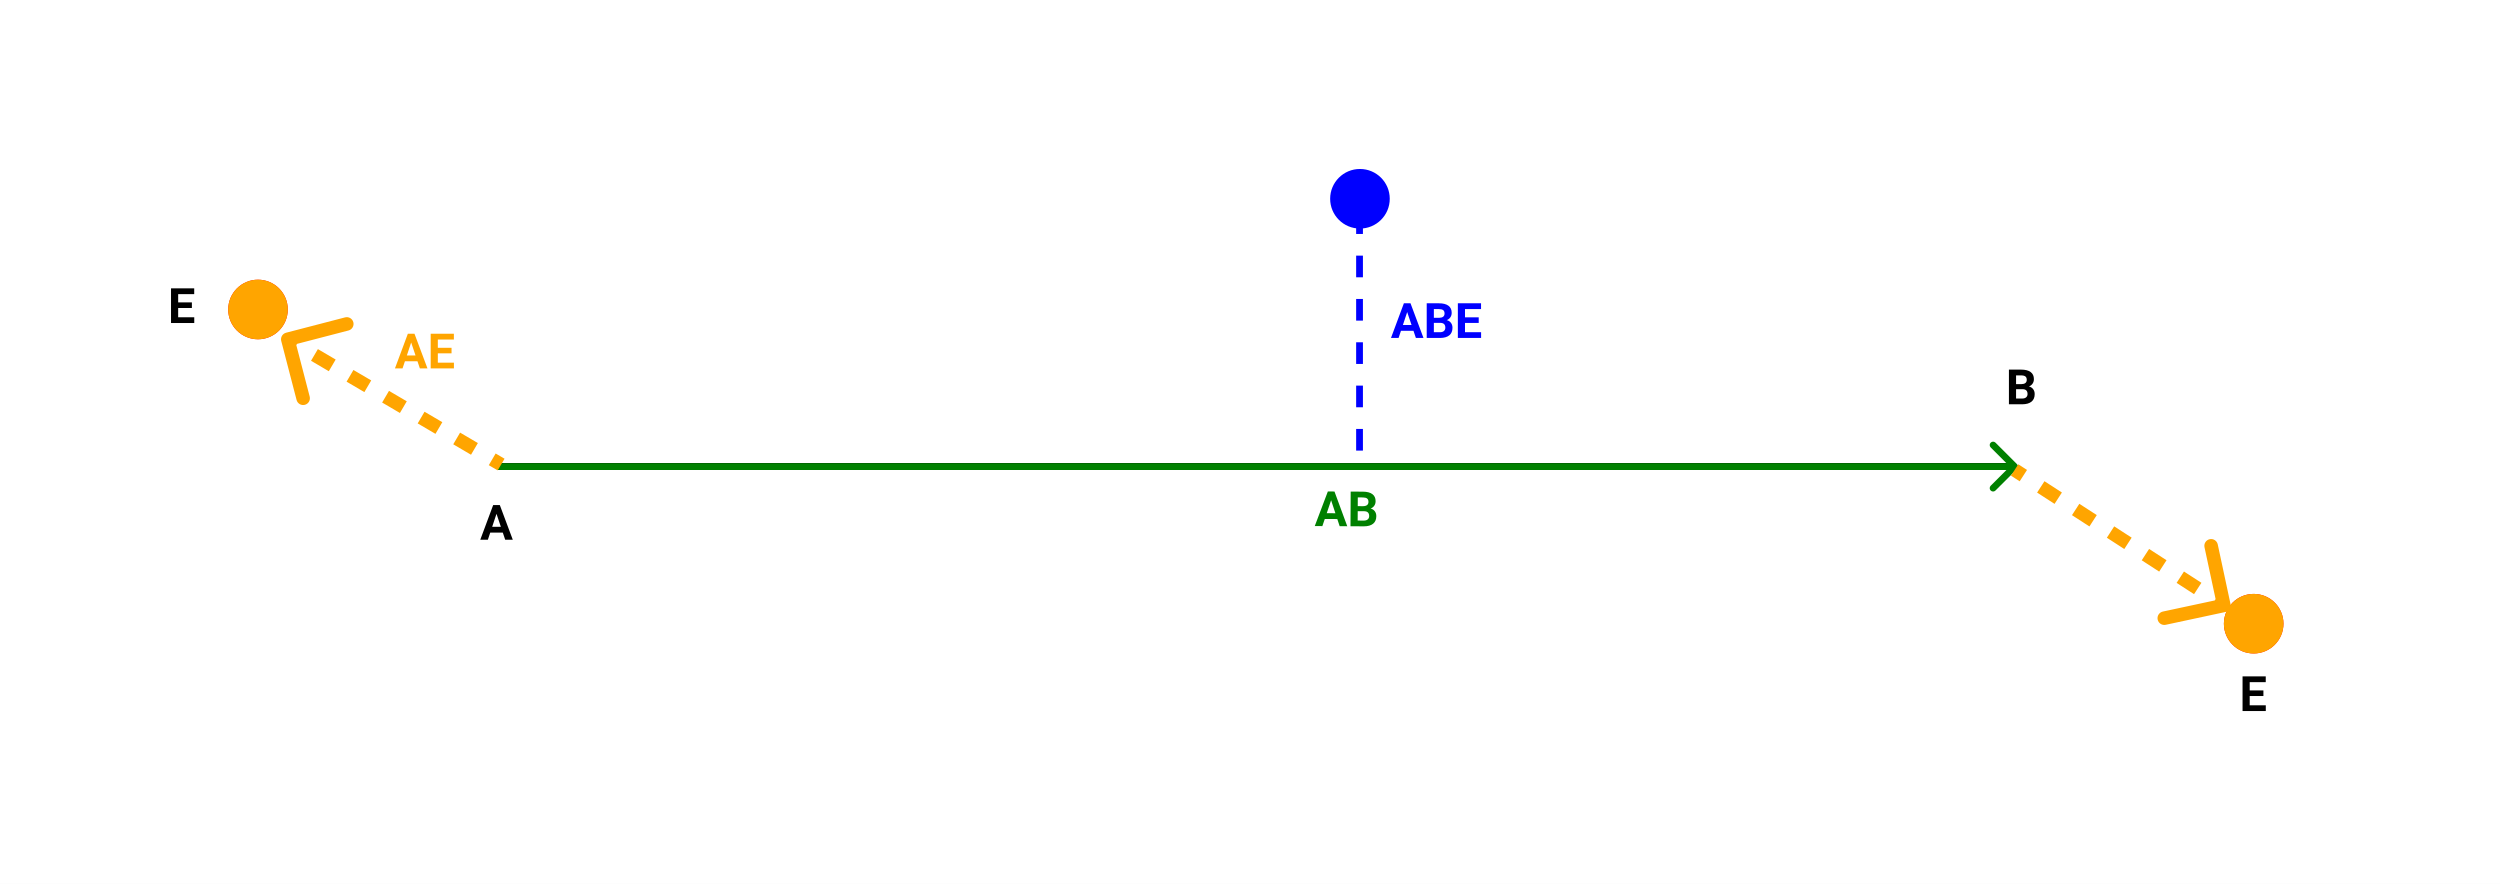
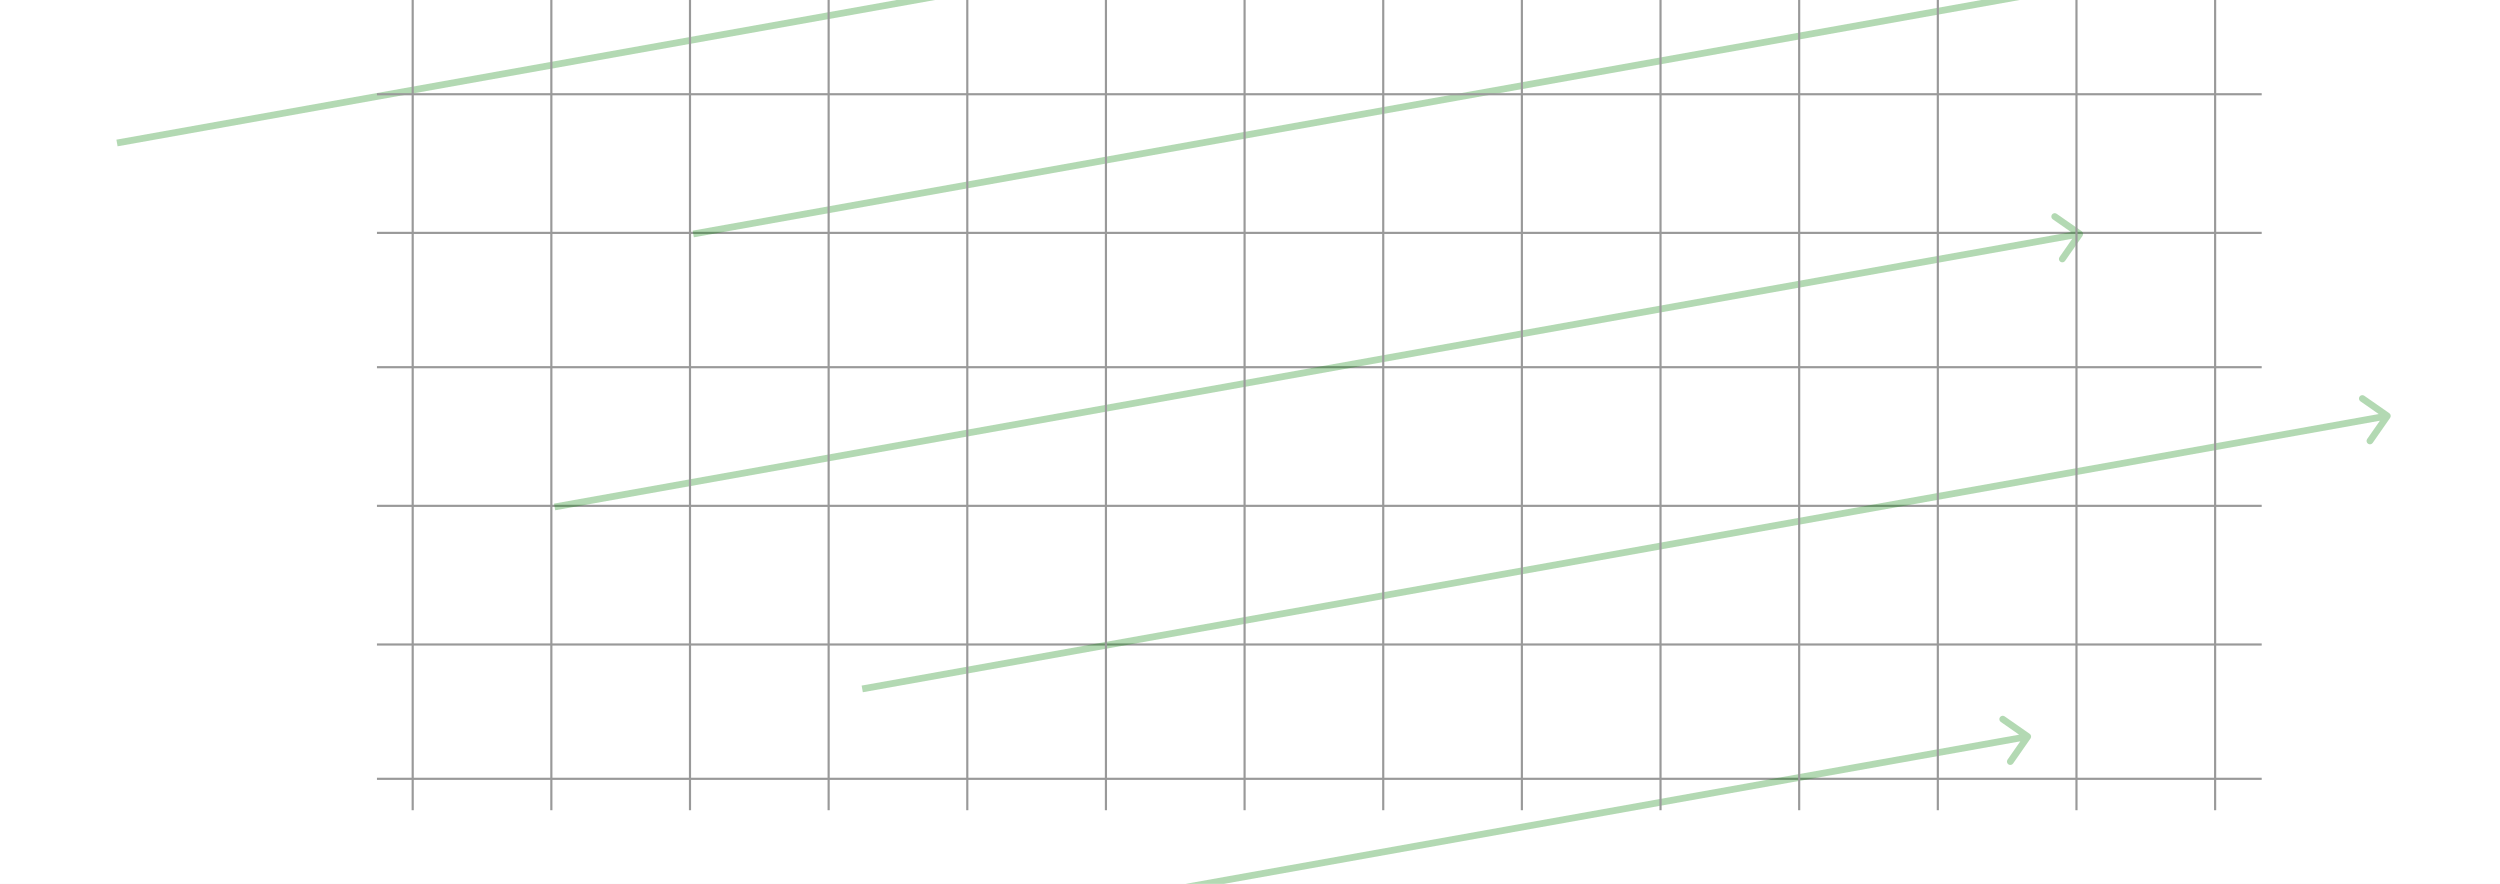
<svg xmlns="http://www.w3.org/2000/svg" width="577" height="204" viewBox="0 0 577 204" fill="none">
-   <rect width="577" height="204" fill="white" />
-   <line x1="114.719" y1="107.688" x2="465.29" y2="107.688" stroke="black" stroke-width="1.563" />
-   <circle cx="520.15" cy="143.949" r="6.877" fill="#FF0000" />
-   <circle cx="520.15" cy="143.949" r="6.877" fill="#FFA500" />
-   <line x1="114.719" y1="107.688" x2="465.29" y2="107.688" stroke="black" stroke-width="1.563" />
-   <path d="M465.53 108.241C465.835 107.936 465.835 107.441 465.53 107.136L460.557 102.163C460.252 101.857 459.757 101.857 459.452 102.163C459.146 102.468 459.146 102.963 459.452 103.268L463.872 107.688L459.452 112.109C459.146 112.414 459.146 112.909 459.452 113.214C459.757 113.52 460.252 113.52 460.557 113.214L465.53 108.241ZM114.719 108.47H464.978V106.907H114.719V108.47Z" fill="#008000" />
-   <path d="M308.648 119.795L305.758 119.78L305.2 121.425L303.447 121.416L306.467 113.431L307.995 113.44L310.947 121.456L309.194 121.446L308.648 119.795ZM306.21 118.447L308.21 118.457L307.22 115.458L306.21 118.447ZM311.694 121.459L311.736 113.459L314.539 113.474C315.509 113.479 316.245 113.67 316.745 114.046C317.245 114.419 317.493 114.964 317.489 115.682C317.487 116.074 317.384 116.42 317.181 116.719C316.978 117.015 316.697 117.231 316.337 117.368C316.747 117.473 317.068 117.682 317.301 117.994C317.537 118.307 317.654 118.688 317.652 119.139C317.648 119.908 317.399 120.489 316.906 120.883C316.414 121.276 315.713 121.473 314.804 121.476L311.694 121.459ZM313.361 117.985L313.35 120.144L314.762 120.151C315.15 120.153 315.453 120.063 315.67 119.881C315.891 119.696 316.002 119.44 316.004 119.114C316.007 118.381 315.63 118.007 314.872 117.992L313.361 117.985ZM313.367 116.82L314.587 116.826C315.419 116.816 315.836 116.486 315.84 115.838C315.841 115.475 315.737 115.215 315.525 115.056C315.317 114.894 314.986 114.812 314.532 114.809L313.378 114.803L313.367 116.82Z" fill="#008000" />
-   <path d="M513.436 140.493C513.858 140.403 514.126 139.987 514.036 139.565L512.563 132.688C512.473 132.266 512.058 131.997 511.636 132.087C511.214 132.178 510.945 132.593 511.035 133.015L512.344 139.128L506.231 140.437C505.809 140.528 505.54 140.943 505.63 141.365C505.721 141.787 506.136 142.056 506.558 141.966L513.436 140.493ZM464.552 109.126L466.564 110.428L467.413 109.116L465.401 107.814L464.552 109.126ZM470.589 113.033L474.613 115.638L475.463 114.326L471.438 111.721L470.589 113.033ZM478.638 118.243L482.663 120.848L483.512 119.536L479.487 116.931L478.638 118.243ZM486.687 123.453L490.712 126.058L491.561 124.746L487.537 122.141L486.687 123.453ZM494.737 128.663L498.761 131.268L499.61 129.956L495.586 127.351L494.737 128.663ZM502.786 133.873L506.81 136.478L507.66 135.165L503.635 132.561L502.786 133.873ZM510.835 139.082L512.847 140.385L513.697 139.073L511.684 137.77L510.835 139.082ZM513.599 141.257C514.443 141.076 514.981 140.246 514.8 139.402L511.855 125.647C511.674 124.803 510.843 124.265 509.999 124.446C509.155 124.627 508.617 125.457 508.798 126.301L511.416 138.528L499.19 141.146C498.346 141.327 497.808 142.158 497.989 143.002C498.17 143.846 499 144.383 499.844 144.203L513.599 141.257ZM464.127 109.782L466.14 111.084L467.838 108.46L465.826 107.158L464.127 109.782ZM470.164 113.689L474.189 116.294L475.887 113.67L471.863 111.065L470.164 113.689ZM478.213 118.899L482.238 121.504L483.937 118.88L479.912 116.275L478.213 118.899ZM486.263 124.109L490.287 126.714L491.986 124.09L487.961 121.485L486.263 124.109ZM494.312 129.319L498.337 131.924L500.035 129.3L496.01 126.695L494.312 129.319ZM502.361 134.529L506.386 137.134L508.084 134.509L504.06 131.904L502.361 134.529ZM510.41 139.739L512.423 141.041L514.121 138.417L512.109 137.114L510.41 139.739Z" fill="#FFA500" />
-   <path d="M116.042 122.917H113.151L112.602 124.565H110.849L113.827 116.565H115.355L118.349 124.565H116.597L116.042 122.917ZM113.596 121.582H115.596L114.591 118.587L113.596 121.582Z" fill="black" />
-   <path d="M463.66 93.307V85.306H466.462C467.433 85.306 468.169 85.493 468.671 85.867C469.173 86.237 469.424 86.781 469.424 87.499C469.424 87.891 469.323 88.237 469.121 88.537C468.92 88.834 468.64 89.052 468.281 89.191C468.691 89.294 469.013 89.501 469.248 89.812C469.486 90.123 469.605 90.504 469.605 90.955C469.605 91.724 469.36 92.307 468.869 92.702C468.378 93.098 467.678 93.299 466.77 93.307H463.66ZM465.308 89.823V91.982H466.72C467.109 91.982 467.411 91.891 467.627 91.708C467.847 91.521 467.957 91.264 467.957 90.938C467.957 90.206 467.577 89.834 466.819 89.823H465.308ZM465.308 88.658H466.528C467.359 88.643 467.775 88.312 467.775 87.663C467.775 87.301 467.669 87.041 467.457 86.883C467.248 86.722 466.916 86.641 466.462 86.641H465.308V88.658Z" fill="black" />
-   <path d="M522.395 160.641H519.23V162.784H522.944V164.108H517.582V156.108H522.933V157.443H519.23V159.35H522.395V160.641Z" fill="black" />
-   <path d="M326.231 76.352H323.341L322.791 78H321.038L324.017 70H325.544L328.539 78H326.786L326.231 76.352ZM323.786 75.016H325.786L324.78 72.022L323.786 75.016ZM329.286 78V70H332.088C333.059 70 333.795 70.186 334.297 70.56C334.799 70.93 335.05 71.474 335.05 72.192C335.05 72.584 334.949 72.93 334.748 73.231C334.546 73.527 334.266 73.745 333.907 73.884C334.317 73.987 334.64 74.194 334.874 74.505C335.112 74.817 335.231 75.198 335.231 75.648C335.231 76.418 334.986 77 334.495 77.396C334.004 77.791 333.305 77.993 332.396 78H329.286ZM330.935 74.516V76.676H332.347C332.735 76.676 333.037 76.584 333.253 76.401C333.473 76.214 333.583 75.958 333.583 75.632C333.583 74.899 333.204 74.527 332.446 74.516H330.935ZM330.935 73.351H332.154C332.986 73.337 333.402 73.005 333.402 72.357C333.402 71.994 333.295 71.734 333.083 71.577C332.874 71.415 332.543 71.335 332.088 71.335H330.935V73.351ZM341.287 74.533H338.122V76.676H341.836V78H336.473V70H341.825V71.335H338.122V73.242H341.287V74.533Z" fill="#0000FF" />
-   <circle cx="59.545" cy="71.429" r="6.877" transform="rotate(180 59.5449 71.4286)" fill="#FF0000" />
-   <circle cx="59.545" cy="71.429" r="6.877" transform="rotate(180 59.5449 71.4286)" fill="#FFA500" />
-   <path d="M66.227 77.549C65.809 77.657 65.558 78.084 65.667 78.502L67.437 85.309C67.545 85.726 67.972 85.977 68.39 85.868C68.807 85.76 69.058 85.333 68.949 84.915L67.376 78.865L73.427 77.291C73.844 77.183 74.095 76.756 73.986 76.339C73.878 75.921 73.451 75.67 73.033 75.779L66.227 77.549ZM116.052 106.546L114.001 105.341L113.209 106.689L115.26 107.894L116.052 106.546ZM109.898 102.932L105.795 100.522L105.004 101.87L109.106 104.279L109.898 102.932ZM101.692 98.112L97.59 95.703L96.798 97.051L100.901 99.46L101.692 98.112ZM93.487 93.293L89.384 90.884L88.593 92.231L92.695 94.641L93.487 93.293ZM85.281 88.474L81.178 86.065L80.387 87.412L84.49 89.822L85.281 88.474ZM77.076 83.655L72.973 81.246L72.181 82.593L76.284 85.003L77.076 83.655ZM68.87 78.836L66.819 77.631L66.027 78.979L68.079 80.184L68.87 78.836ZM66.03 76.792C65.194 77.01 64.693 77.863 64.91 78.698L68.45 92.312C68.667 93.148 69.521 93.649 70.356 93.432C71.192 93.215 71.693 92.361 71.475 91.526L68.329 79.424L80.43 76.278C81.266 76.061 81.767 75.207 81.55 74.372C81.332 73.537 80.479 73.035 79.644 73.253L66.03 76.792ZM116.448 105.872L114.396 104.667L112.813 107.363L114.865 108.567L116.448 105.872ZM110.294 102.258L106.191 99.848L104.608 102.544L108.711 104.953L110.294 102.258ZM102.088 97.439L97.985 95.029L96.402 97.724L100.505 100.134L102.088 97.439ZM93.883 92.619L89.78 90.21L88.197 92.905L92.299 95.315L93.883 92.619ZM85.677 87.8L81.574 85.391L79.991 88.086L84.094 90.496L85.677 87.8ZM77.472 82.981L73.369 80.572L71.786 83.267L75.888 85.677L77.472 82.981ZM69.266 78.162L67.215 76.957L65.632 79.653L67.683 80.858L69.266 78.162Z" fill="#FFA500" />
-   <path d="M44.286 71.085H41.121V73.228H44.835V74.552H39.472V66.551H44.824V67.887H41.121V69.793H44.286V71.085Z" fill="black" />
-   <path d="M96.348 83.375H93.458L92.909 85.023H91.156L94.134 77.023H95.661L98.656 85.023H96.903L96.348 83.375ZM93.903 82.04H95.903L94.898 79.045L93.903 82.04ZM104.217 81.556H101.052V83.699H104.766V85.023H99.403V77.023H104.755V78.358H101.052V80.265H104.217V81.556Z" fill="#FFA500" />
-   <line x1="313.781" y1="49" x2="313.781" y2="106.829" stroke="#0000FF" stroke-width="1.563" stroke-dasharray="5 5" />
-   <circle cx="313.877" cy="45.877" r="6.877" transform="rotate(180 313.877 45.8769)" fill="#0000FF" />
+   <g clip-path="url(#clip0)">
+     <rect width="577" height="204" fill="white" />
+     <line x1="87" y1="116.75" x2="522" y2="116.75" stroke="#999999" stroke-width="0.5" />
+     <line x1="87" y1="84.75" x2="522" y2="84.75" stroke="#999999" stroke-width="0.5" />
+     <line x1="87" y1="179.75" x2="522" y2="179.75" stroke="#999999" stroke-width="0.5" />
+     <line x1="87" y1="53.75" x2="522" y2="53.75" stroke="#999999" stroke-width="0.5" />
+     <line x1="87" y1="148.75" x2="522" y2="148.75" stroke="#999999" stroke-width="0.5" />
+     <path d="M480.641 54.447C480.888 54.092 480.801 53.605 480.447 53.359L474.675 49.339C474.321 49.093 473.834 49.18 473.587 49.534C473.34 49.888 473.428 50.375 473.782 50.622L478.912 54.195L475.339 59.325C475.093 59.679 475.18 60.166 475.534 60.413C475.888 60.66 476.375 60.572 476.622 60.218L480.641 54.447ZM128.138 117.769L480.138 54.769L479.862 53.231L127.862 116.231L128.138 117.769Z" fill="#008000" fill-opacity="0.3" />
+     <path d="M512.641 -8.553C512.888 -8.908 512.801 -9.395 512.447 -9.641L506.675 -13.661C506.321 -13.907 505.834 -13.82 505.587 -13.466C505.34 -13.112 505.428 -12.625 505.782 -12.378L510.912 -8.805L507.339 -3.675C507.093 -3.321 507.18 -2.834 507.534 -2.587C507.888 -2.34 508.375 -2.428 508.622 -2.782L512.641 -8.553ZM160.138 54.769L512.138 -8.231L511.862 -9.769L159.862 53.231L160.138 54.769Z" fill="#008000" fill-opacity="0.3" />
+     <path d="M551.641 96.447C551.888 96.092 551.801 95.605 551.447 95.359L545.675 91.339C545.321 91.093 544.834 91.18 544.587 91.534C544.34 91.888 544.428 92.375 544.782 92.622L549.912 96.195L546.339 101.325C546.093 101.679 546.18 102.166 546.534 102.413C546.888 102.66 547.375 102.572 547.622 102.218L551.641 96.447ZM199.138 159.769L551.138 96.769L550.862 95.231L198.862 158.231L199.138 159.769Z" fill="#008000" fill-opacity="0.3" />
+     <path d="M468.641 170.447C468.888 170.092 468.801 169.605 468.447 169.359L462.675 165.339C462.321 165.093 461.834 165.18 461.587 165.534C461.34 165.888 461.428 166.375 461.782 166.622L466.912 170.195L463.339 175.325C463.093 175.679 463.18 176.166 463.534 176.413C463.888 176.66 464.375 176.572 464.622 176.218L468.641 170.447ZM116.138 233.769L468.138 170.769L467.862 169.231L115.862 232.231L116.138 233.769Z" fill="#008000" fill-opacity="0.3" />
+     <path d="M379.641 -29.553C379.888 -29.908 379.801 -30.395 379.447 -30.641L373.675 -34.661C373.321 -34.907 372.834 -34.82 372.587 -34.466C372.34 -34.112 372.428 -33.625 372.782 -33.378L377.912 -29.805L374.339 -24.675C374.093 -24.321 374.18 -23.834 374.534 -23.587C374.888 -23.34 375.375 -23.427 375.622 -23.782L379.641 -29.553ZM27.138 33.769L379.138 -29.231L378.862 -30.769L26.862 32.231L27.138 33.769Z" fill="#008000" fill-opacity="0.3" />
+     <line x1="87" y1="21.75" x2="522" y2="21.75" stroke="#999999" stroke-width="0.5" />
+     <line x1="127.25" y1="-17" x2="127.25" y2="187" stroke="#999999" stroke-width="0.5" />
+     <line x1="95.25" y1="-17" x2="95.25" y2="187" stroke="#999999" stroke-width="0.5" />
+     <line x1="383.25" y1="-17" x2="383.25" y2="187" stroke="#999999" stroke-width="0.5" />
+     <line x1="255.25" y1="-17" x2="255.25" y2="187" stroke="#999999" stroke-width="0.5" />
+     <line x1="191.25" y1="-17" x2="191.25" y2="187" stroke="#999999" stroke-width="0.5" />
+     <line x1="447.25" y1="-17" x2="447.25" y2="187" stroke="#999999" stroke-width="0.5" />
+     <line x1="511.25" y1="-17" x2="511.25" y2="187" stroke="#999999" stroke-width="0.5" />
+     <line x1="319.25" y1="-17" x2="319.25" y2="187" stroke="#999999" stroke-width="0.5" />
+     <line x1="159.25" y1="-17" x2="159.25" y2="187" stroke="#999999" stroke-width="0.5" />
+     <line x1="415.25" y1="-17" x2="415.25" y2="187" stroke="#999999" stroke-width="0.5" />
+     <line x1="287.25" y1="-17" x2="287.25" y2="187" stroke="#999999" stroke-width="0.5" />
+     <line x1="223.25" y1="-17" x2="223.25" y2="187" stroke="#999999" stroke-width="0.5" />
+     <line x1="479.25" y1="-17" x2="479.25" y2="187" stroke="#999999" stroke-width="0.5" />
+     <line x1="351.25" y1="-17" x2="351.25" y2="187" stroke="#999999" stroke-width="0.5" />
+   </g>
+   <defs>
+     <clipPath id="clip0">
+       <rect width="577" height="204" fill="white" />
+     </clipPath>
+   </defs>
</svg>
